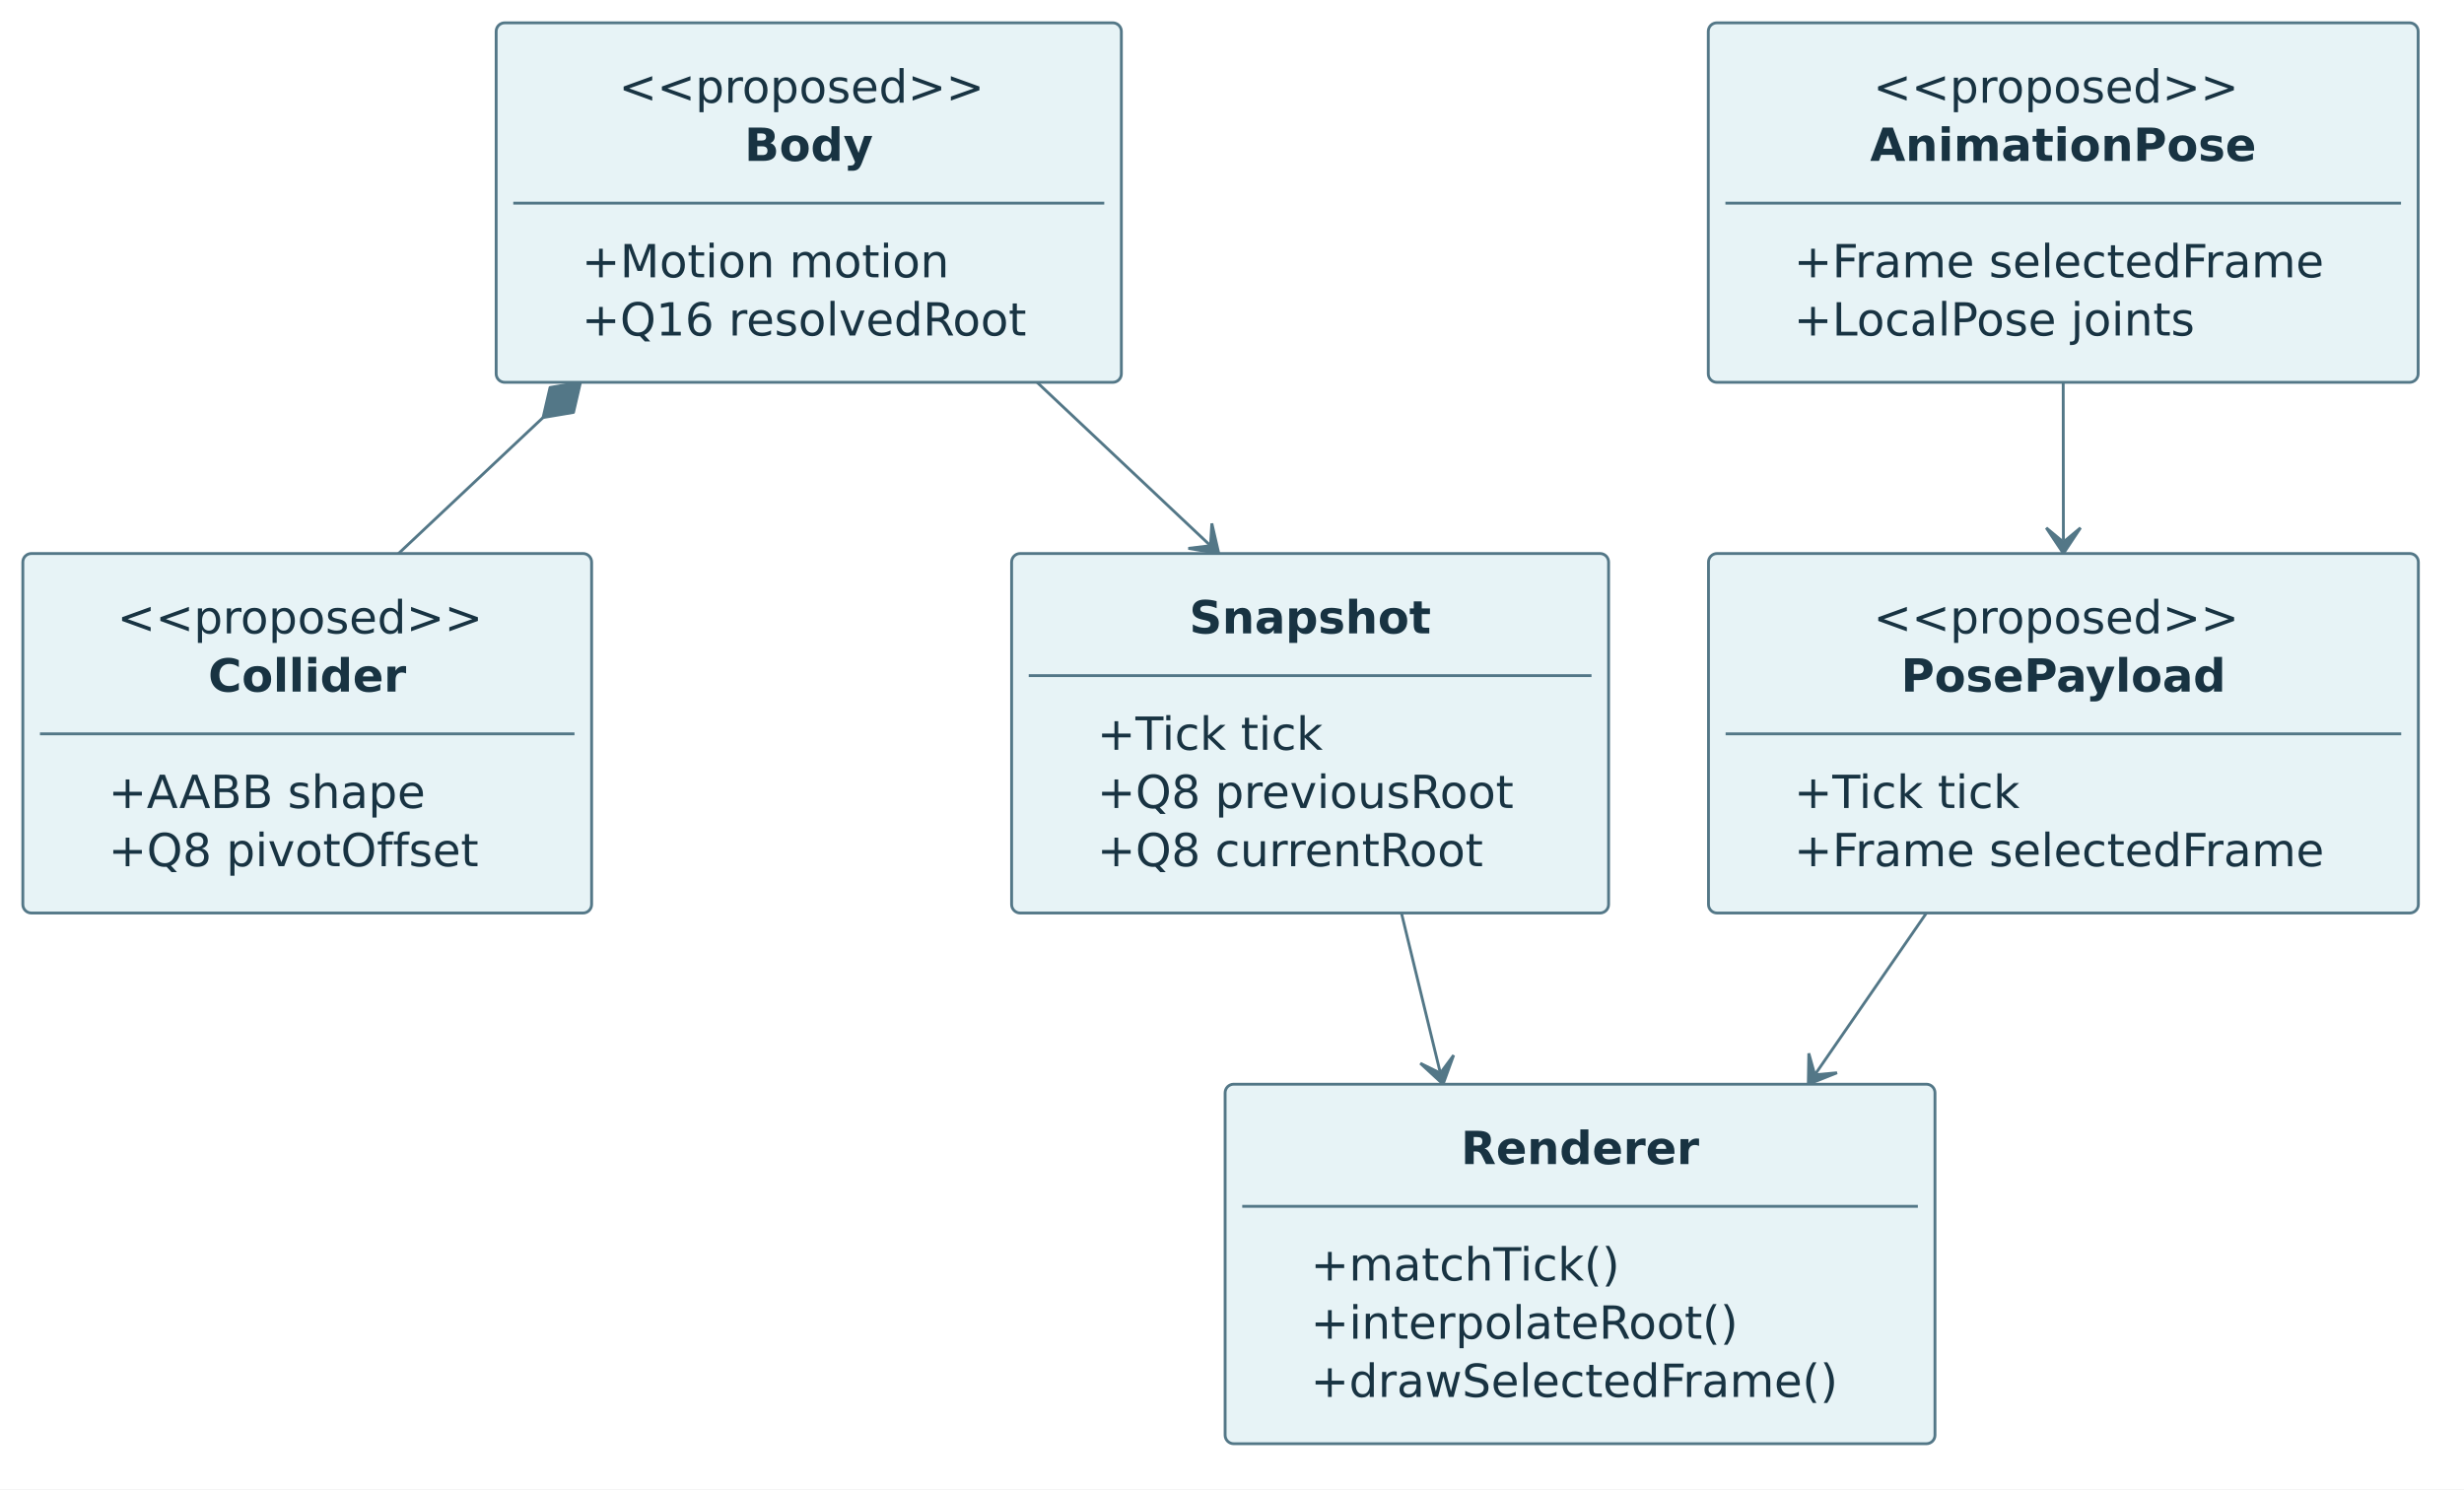
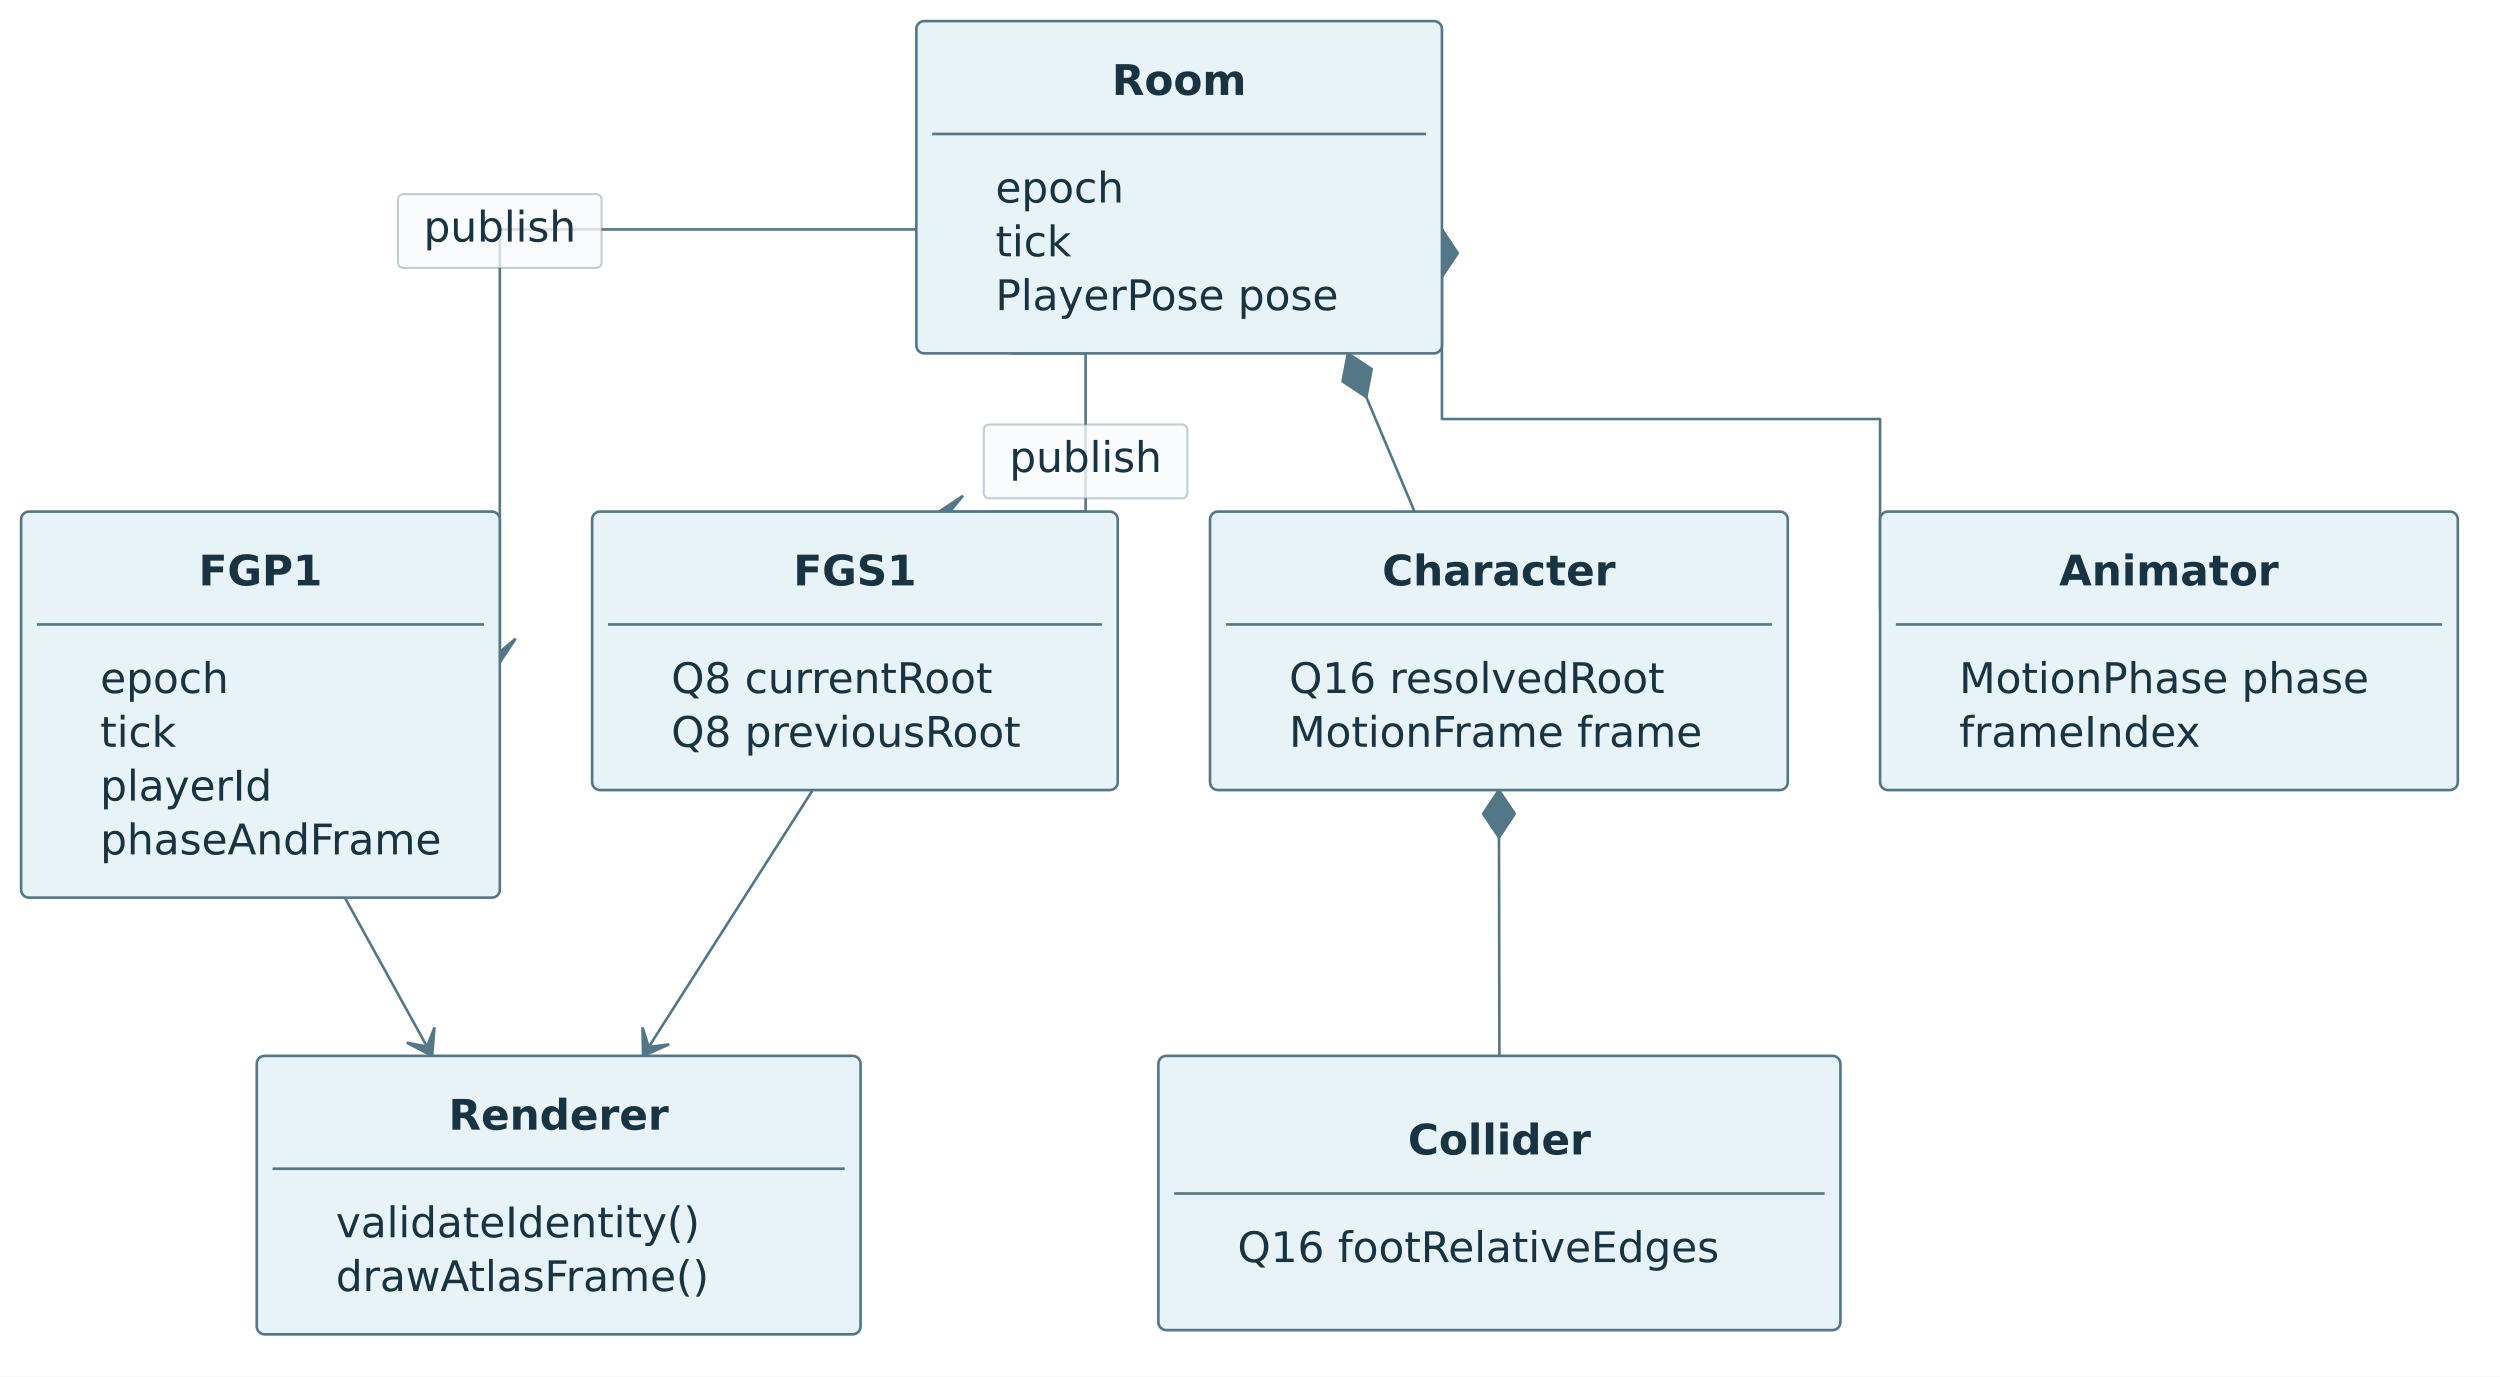
- <svg xmlns="http://www.w3.org/2000/svg" width="863.464" height="522" viewBox="0 0 863.464 522">
-   <rect x="0" y="0" width="863.464" height="522" fill="#ffffff" />
+ <svg xmlns="http://www.w3.org/2000/svg" width="948.04" height="522" viewBox="0 0 948.04 522">
+   <rect x="0" y="0" width="948.04" height="522" fill="#ffffff" />
  <defs>
    <marker id="arrow-0" viewBox="0 0 10 10" refX="5" refY="5" markerUnits="userSpaceOnUse" markerWidth="8" markerHeight="8" orient="auto">
      <path d="M 0 0 L 10 5 L 0 10 z" fill="#537787" stroke="#537787" stroke-width="1" stroke-dasharray="1,0" />
    </marker>
    <marker id="arrow-start-0" viewBox="0 0 10 10" refX="4.5" refY="5" markerUnits="userSpaceOnUse" markerWidth="8" markerHeight="8" orient="auto">
      <path d="M 0 5 L 10 10 L 10 0 z" fill="#537787" stroke="#537787" stroke-width="1" stroke-dasharray="1,0" />
    </marker>
    <marker id="arrow-class-open-0" viewBox="0 0 20 14" refX="1" refY="7" markerUnits="userSpaceOnUse" markerWidth="20" markerHeight="14" orient="auto">
      <path d="M 1 7 L 18 13 V 1 Z" fill="none" stroke="#537787" stroke-width="1" stroke-dasharray="1,0" />
    </marker>
    <marker id="arrow-class-open-start-0" viewBox="0 0 20 14" refX="18" refY="7" markerUnits="userSpaceOnUse" markerWidth="20" markerHeight="14" orient="auto">
      <path d="M 1 7 L 18 13 V 1 Z" fill="none" stroke="#537787" stroke-width="1" stroke-dasharray="1,0" />
    </marker>
    <marker id="arrow-class-dep-0" viewBox="0 0 20 14" refX="13" refY="7" markerUnits="userSpaceOnUse" markerWidth="20" markerHeight="14" orient="auto">
      <path d="M 18 7 L 9 13 L 14 7 L 9 1 Z" fill="#537787" stroke="#537787" stroke-width="1" stroke-dasharray="1,0" />
    </marker>
    <marker id="arrow-class-dep-start-0" viewBox="0 0 20 14" refX="6" refY="7" markerUnits="userSpaceOnUse" markerWidth="20" markerHeight="14" orient="auto">
      <path d="M 5 7 L 9 13 L 1 7 L 9 1 Z" fill="#537787" stroke="#537787" stroke-width="1" stroke-dasharray="1,0" />
    </marker>
  </defs>
-   <path id="edge-0" class="edgePath" data-edge-id="edge-0" d="M 203.419,134.000 L 139.658,194.000" fill="none" stroke="#537787" stroke-width="1" stroke-linecap="round" stroke-linejoin="round" />
-   <g transform="translate(203.42 134.00) rotate(136.74)">
+   <path id="edge-0" class="edgePath" data-edge-id="edge-0" d="M 568.402,299.600 L 568.597,400.400" fill="none" stroke="#537787" stroke-width="1" stroke-linecap="round" stroke-linejoin="round" />
+   <g transform="translate(568.40 299.60) rotate(89.89)">
    <polygon points="0,0 9,6 18,0 9,-6" fill="#537787" stroke="#537787" stroke-width="1" stroke-linejoin="round" stroke-linecap="round" />
  </g>
-   <path id="edge-1" class="edgePath" data-edge-id="edge-1" d="M 363.419,134.000 L 423.467,190.571" fill="none" stroke="#537787" stroke-width="1" marker-end="url(#arrow-class-dep-0)" stroke-linecap="round" stroke-linejoin="round" />
-   <path id="edge-2" class="edgePath" data-edge-id="edge-2" d="M 723.014,134.000 L 723.080,189.000" fill="none" stroke="#537787" stroke-width="1" marker-end="url(#arrow-class-dep-0)" stroke-linecap="round" stroke-linejoin="round" />
-   <path id="edge-3" class="edgePath" data-edge-id="edge-3" d="M 491.106,320.000 L 504.517,375.142" fill="none" stroke="#537787" stroke-width="1" marker-end="url(#arrow-class-dep-0)" stroke-linecap="round" stroke-linejoin="round" />
-   <path id="edge-4" class="edgePath" data-edge-id="edge-4" d="M 675.086,320.000 L 636.537,375.884" fill="none" stroke="#537787" stroke-width="1" marker-end="url(#arrow-class-dep-0)" stroke-linecap="round" stroke-linejoin="round" />
-   <rect x="598.64" y="8.00" width="248.76" height="126.00" rx="3" ry="3" fill="#e7f3f6" stroke="#537787" stroke-width="1" stroke-linejoin="round" stroke-linecap="round" />
-   <line x1="604.64" y1="71.20" x2="841.39" y2="71.20" stroke="#537787" stroke-width="1.0" />
-   <text x="723.01" y="36.00" text-anchor="middle" font-family="DejaVu Sans" font-size="16" fill="#183342">
-     <tspan x="723.01" dy="0.00">&lt;&lt;proposed&gt;&gt;</tspan>
-     <tspan x="723.01" dy="20.40" font-weight="600">AnimationPose</tspan>
+   <path id="edge-1" class="edgePath" data-edge-id="edge-1" d="M 511.150,134.000 L 536.402,194.000" fill="none" stroke="#537787" stroke-width="1" stroke-linecap="round" stroke-linejoin="round" />
+   <g transform="translate(511.15 134.00) rotate(67.18)">
+     <polygon points="0,0 9,6 18,0 9,-6" fill="#537787" stroke="#537787" stroke-width="1" stroke-linejoin="round" stroke-linecap="round" />
+   </g>
+   <path id="edge-2" class="edgePath" data-edge-id="edge-2" d="M 546.808,87.000 L 546.808,158.900 L 712.948,158.900 L 712.948,230.800" fill="none" stroke="#537787" stroke-width="1" stroke-linecap="round" stroke-linejoin="round" />
+   <g transform="translate(546.81 87.00) rotate(90.00)">
+     <polygon points="0,0 9,6 18,0 9,-6" fill="#537787" stroke="#537787" stroke-width="1" stroke-linejoin="round" stroke-linecap="round" />
+   </g>
+   <path id="edge-3" class="edgePath" data-edge-id="edge-3" d="M 383.150,134.000 L 411.674,134.000 L 411.674,194.000 L 361.197,194.000" fill="none" stroke="#537787" stroke-width="1" marker-end="url(#arrow-class-dep-0)" stroke-linecap="round" stroke-linejoin="round" />
+   <rect data-edge-id="edge-3" data-label-kind="center" x="373.07" y="160.98" width="77.21" height="28.00" rx="2" ry="2" fill="rgba(248,250,252, 0.92)" fill-opacity="0.85" stroke="#537787" stroke-opacity="0.35" stroke-width="0.8" />
+   <g class="edgeLabel" data-edge-id="edge-3" data-label-kind="center">
+     <text x="411.67" y="178.98" text-anchor="middle" font-family="DejaVu Sans" font-size="16" fill="#183342">
+       <tspan x="411.67" dy="0.00">publish</tspan>
+     </text>
+   </g>
+   <path id="edge-4" class="edgePath" data-edge-id="edge-4" d="M 347.492,87.000 L 189.539,87.000 L 189.539,246.200" fill="none" stroke="#537787" stroke-width="1" marker-end="url(#arrow-class-dep-0)" stroke-linecap="round" stroke-linejoin="round" />
+   <rect data-edge-id="edge-4" data-label-kind="center" x="150.93" y="73.62" width="77.21" height="28.00" rx="2" ry="2" fill="rgba(248,250,252, 0.92)" fill-opacity="0.85" stroke="#537787" stroke-opacity="0.35" stroke-width="0.8" />
+   <g class="edgeLabel" data-edge-id="edge-4" data-label-kind="center">
+     <text x="189.54" y="91.62" text-anchor="middle" font-family="DejaVu Sans" font-size="16" fill="#183342">
+       <tspan x="189.54" dy="0.00">publish</tspan>
+     </text>
+   </g>
+   <path id="edge-5" class="edgePath" data-edge-id="edge-5" d="M 308.197,299.600 L 246.543,396.185" fill="none" stroke="#537787" stroke-width="1" marker-end="url(#arrow-class-dep-0)" stroke-linecap="round" stroke-linejoin="round" />
+   <path id="edge-6" class="edgePath" data-edge-id="edge-6" d="M 130.770,340.400 L 161.438,396.021" fill="none" stroke="#537787" stroke-width="1" marker-end="url(#arrow-class-dep-0)" stroke-linecap="round" stroke-linejoin="round" />
+   <rect x="712.95" y="194.00" width="219.09" height="105.60" rx="3" ry="3" fill="#e7f3f6" stroke="#537787" stroke-width="1" stroke-linejoin="round" stroke-linecap="round" />
+   <line x1="718.95" y1="236.80" x2="926.04" y2="236.80" stroke="#537787" stroke-width="1.0" />
+   <text x="822.49" y="222.00" text-anchor="middle" font-family="DejaVu Sans" font-size="16" fill="#183342">
+     <tspan x="822.49" dy="0.00" font-weight="600">Animator</tspan>
  </text>
-   <text x="628.64" y="97.20" text-anchor="start" font-family="DejaVu Sans" font-size="16" fill="#183342">
-     <tspan x="628.64" dy="0.00">+Frame selectedFrame</tspan>
-     <tspan x="628.64" dy="20.40">+LocalPose joints</tspan>
+   <text x="742.95" y="262.80" text-anchor="start" font-family="DejaVu Sans" font-size="16" fill="#183342">
+     <tspan x="742.95" dy="0.00">MotionPhase phase</tspan>
+     <tspan x="742.95" dy="20.40">frameIndex</tspan>
  </text>
-   <rect x="173.87" y="8.00" width="219.09" height="126.00" rx="3" ry="3" fill="#e7f3f6" stroke="#537787" stroke-width="1" stroke-linejoin="round" stroke-linecap="round" />
-   <line x1="179.87" y1="71.20" x2="386.97" y2="71.20" stroke="#537787" stroke-width="1.0" />
-   <text x="283.42" y="36.00" text-anchor="middle" font-family="DejaVu Sans" font-size="16" fill="#183342">
-     <tspan x="283.42" dy="0.00">&lt;&lt;proposed&gt;&gt;</tspan>
-     <tspan x="283.42" dy="20.40" font-weight="600">Body</tspan>
+   <rect x="458.86" y="194.00" width="219.09" height="105.60" rx="3" ry="3" fill="#e7f3f6" stroke="#537787" stroke-width="1" stroke-linejoin="round" stroke-linecap="round" />
+   <line x1="464.86" y1="236.80" x2="671.95" y2="236.80" stroke="#537787" stroke-width="1.0" />
+   <text x="568.40" y="222.00" text-anchor="middle" font-family="DejaVu Sans" font-size="16" fill="#183342">
+     <tspan x="568.40" dy="0.00" font-weight="600">Character</tspan>
  </text>
-   <text x="203.87" y="97.20" text-anchor="start" font-family="DejaVu Sans" font-size="16" fill="#183342">
-     <tspan x="203.87" dy="0.00">+Motion motion</tspan>
-     <tspan x="203.87" dy="20.40">+Q16 resolvedRoot</tspan>
+   <text x="488.86" y="262.80" text-anchor="start" font-family="DejaVu Sans" font-size="16" fill="#183342">
+     <tspan x="488.86" dy="0.00">Q16 resolvedRoot</tspan>
+     <tspan x="488.86" dy="20.40">MotionFrame frame</tspan>
  </text>
-   <rect x="8.00" y="194.00" width="199.32" height="126.00" rx="3" ry="3" fill="#e7f3f6" stroke="#537787" stroke-width="1" stroke-linejoin="round" stroke-linecap="round" />
-   <line x1="14.00" y1="257.20" x2="201.32" y2="257.20" stroke="#537787" stroke-width="1.0" />
-   <text x="107.66" y="222.00" text-anchor="middle" font-family="DejaVu Sans" font-size="16" fill="#183342">
-     <tspan x="107.66" dy="0.00">&lt;&lt;proposed&gt;&gt;</tspan>
-     <tspan x="107.66" dy="20.40" font-weight="600">Collider</tspan>
+   <rect x="439.28" y="400.40" width="258.64" height="104.00" rx="3" ry="3" fill="#e7f3f6" stroke="#537787" stroke-width="1" stroke-linejoin="round" stroke-linecap="round" />
+   <line x1="445.28" y1="452.60" x2="691.92" y2="452.60" stroke="#537787" stroke-width="1.0" />
+   <text x="568.60" y="437.80" text-anchor="middle" font-family="DejaVu Sans" font-size="16" fill="#183342">
+     <tspan x="568.60" dy="0.00" font-weight="600">Collider</tspan>
  </text>
-   <text x="38.00" y="283.20" text-anchor="start" font-family="DejaVu Sans" font-size="16" fill="#183342">
-     <tspan x="38.00" dy="0.00">+AABB shape</tspan>
-     <tspan x="38.00" dy="20.40">+Q8 pivotOffset</tspan>
+   <text x="469.28" y="478.60" text-anchor="start" font-family="DejaVu Sans" font-size="16" fill="#183342">
+     <tspan x="469.28" dy="0.00">Q16 footRelativeEdges</tspan>
  </text>
-   <rect x="598.71" y="194.00" width="248.76" height="126.00" rx="3" ry="3" fill="#e7f3f6" stroke="#537787" stroke-width="1" stroke-linejoin="round" stroke-linecap="round" />
-   <line x1="604.71" y1="257.20" x2="841.46" y2="257.20" stroke="#537787" stroke-width="1.0" />
-   <text x="723.09" y="222.00" text-anchor="middle" font-family="DejaVu Sans" font-size="16" fill="#183342">
-     <tspan x="723.09" dy="0.00">&lt;&lt;proposed&gt;&gt;</tspan>
-     <tspan x="723.09" dy="20.40" font-weight="600">PosePayload</tspan>
+   <rect x="8.00" y="194.00" width="181.54" height="146.40" rx="3" ry="3" fill="#e7f3f6" stroke="#537787" stroke-width="1" stroke-linejoin="round" stroke-linecap="round" />
+   <line x1="14.00" y1="236.80" x2="183.54" y2="236.80" stroke="#537787" stroke-width="1.0" />
+   <text x="98.77" y="222.00" text-anchor="middle" font-family="DejaVu Sans" font-size="16" fill="#183342">
+     <tspan x="98.77" dy="0.00" font-weight="600">FGP1</tspan>
  </text>
-   <text x="628.71" y="283.20" text-anchor="start" font-family="DejaVu Sans" font-size="16" fill="#183342">
-     <tspan x="628.71" dy="0.00">+Tick tick</tspan>
-     <tspan x="628.71" dy="20.40">+Frame selectedFrame</tspan>
+   <text x="38.00" y="262.80" text-anchor="start" font-family="DejaVu Sans" font-size="16" fill="#183342">
+     <tspan x="38.00" dy="0.00">epoch</tspan>
+     <tspan x="38.00" dy="20.40">tick</tspan>
+     <tspan x="38.00" dy="20.40">playerId</tspan>
+     <tspan x="38.00" dy="20.40">phaseAndFrame</tspan>
  </text>
-   <rect x="429.32" y="380.00" width="248.76" height="126.00" rx="3" ry="3" fill="#e7f3f6" stroke="#537787" stroke-width="1" stroke-linejoin="round" stroke-linecap="round" />
-   <line x1="435.32" y1="422.80" x2="672.08" y2="422.80" stroke="#537787" stroke-width="1.0" />
-   <text x="553.70" y="408.00" text-anchor="middle" font-family="DejaVu Sans" font-size="16" fill="#183342">
-     <tspan x="553.70" dy="0.00" font-weight="600">Renderer</tspan>
+   <rect x="224.54" y="194.00" width="199.32" height="105.60" rx="3" ry="3" fill="#e7f3f6" stroke="#537787" stroke-width="1" stroke-linejoin="round" stroke-linecap="round" />
+   <line x1="230.54" y1="236.80" x2="417.86" y2="236.80" stroke="#537787" stroke-width="1.0" />
+   <text x="324.20" y="222.00" text-anchor="middle" font-family="DejaVu Sans" font-size="16" fill="#183342">
+     <tspan x="324.20" dy="0.00" font-weight="600">FGS1</tspan>
  </text>
-   <text x="459.32" y="448.80" text-anchor="start" font-family="DejaVu Sans" font-size="16" fill="#183342">
-     <tspan x="459.32" dy="0.00">+matchTick()</tspan>
-     <tspan x="459.32" dy="20.40">+interpolateRoot()</tspan>
-     <tspan x="459.32" dy="20.40">+drawSelectedFrame()</tspan>
+   <text x="254.54" y="262.80" text-anchor="start" font-family="DejaVu Sans" font-size="16" fill="#183342">
+     <tspan x="254.54" dy="0.00">Q8 currentRoot</tspan>
+     <tspan x="254.54" dy="20.40">Q8 previousRoot</tspan>
  </text>
-   <rect x="354.50" y="194.00" width="209.20" height="126.00" rx="3" ry="3" fill="#e7f3f6" stroke="#537787" stroke-width="1" stroke-linejoin="round" stroke-linecap="round" />
-   <line x1="360.50" y1="236.80" x2="557.71" y2="236.80" stroke="#537787" stroke-width="1.0" />
-   <text x="459.11" y="222.00" text-anchor="middle" font-family="DejaVu Sans" font-size="16" fill="#183342">
-     <tspan x="459.11" dy="0.00" font-weight="600">Snapshot</tspan>
+   <rect x="97.36" y="400.40" width="228.98" height="105.60" rx="3" ry="3" fill="#e7f3f6" stroke="#537787" stroke-width="1" stroke-linejoin="round" stroke-linecap="round" />
+   <line x1="103.36" y1="443.20" x2="320.34" y2="443.20" stroke="#537787" stroke-width="1.0" />
+   <text x="211.85" y="428.40" text-anchor="middle" font-family="DejaVu Sans" font-size="16" fill="#183342">
+     <tspan x="211.85" dy="0.00" font-weight="600">Renderer</tspan>
  </text>
-   <text x="384.50" y="262.80" text-anchor="start" font-family="DejaVu Sans" font-size="16" fill="#183342">
-     <tspan x="384.50" dy="0.00">+Tick tick</tspan>
-     <tspan x="384.50" dy="20.40">+Q8 previousRoot</tspan>
-     <tspan x="384.50" dy="20.40">+Q8 currentRoot</tspan>
+   <text x="127.36" y="469.20" text-anchor="start" font-family="DejaVu Sans" font-size="16" fill="#183342">
+     <tspan x="127.36" dy="0.00">validateIdentity()</tspan>
+     <tspan x="127.36" dy="20.40">drawAtlasFrame()</tspan>
+   </text>
+   <rect x="347.49" y="8.00" width="199.32" height="126.00" rx="3" ry="3" fill="#e7f3f6" stroke="#537787" stroke-width="1" stroke-linejoin="round" stroke-linecap="round" />
+   <line x1="353.49" y1="50.80" x2="540.81" y2="50.80" stroke="#537787" stroke-width="1.0" />
+   <text x="447.15" y="36.00" text-anchor="middle" font-family="DejaVu Sans" font-size="16" fill="#183342">
+     <tspan x="447.15" dy="0.00" font-weight="600">Room</tspan>
+   </text>
+   <text x="377.49" y="76.80" text-anchor="start" font-family="DejaVu Sans" font-size="16" fill="#183342">
+     <tspan x="377.49" dy="0.00">epoch</tspan>
+     <tspan x="377.49" dy="20.40">tick</tspan>
+     <tspan x="377.49" dy="20.40">PlayerPose pose</tspan>
  </text>
</svg>
